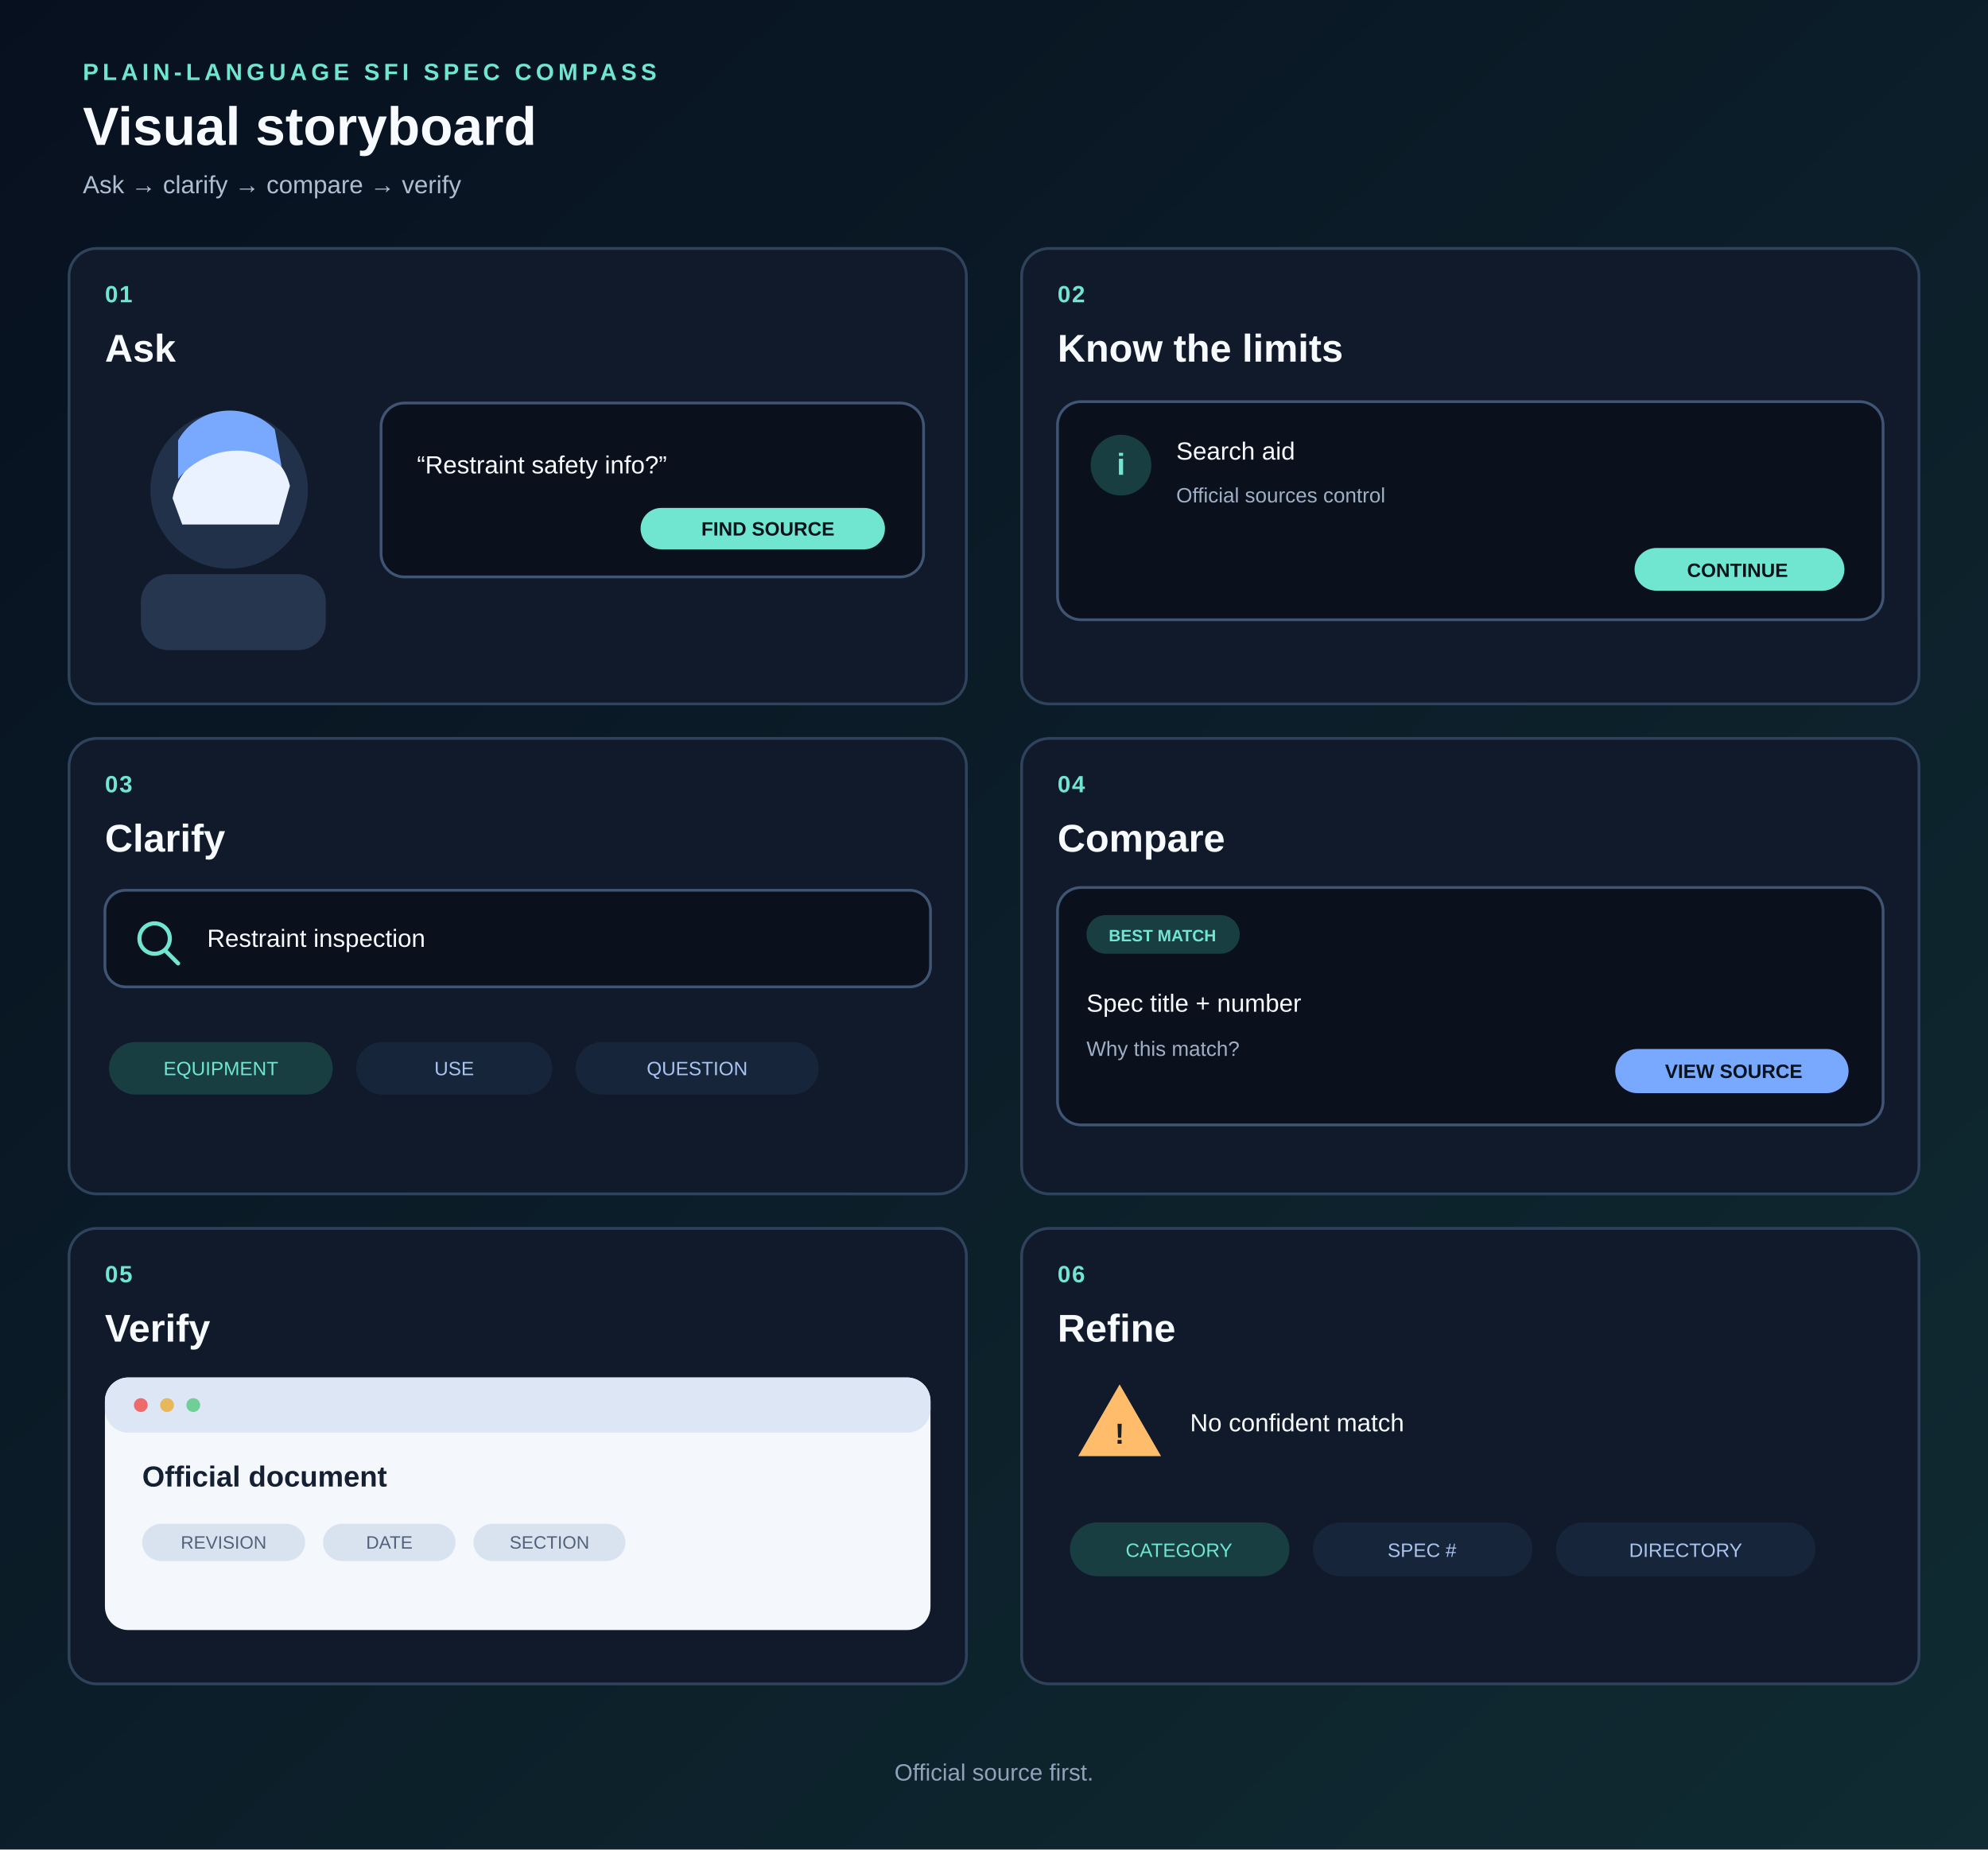
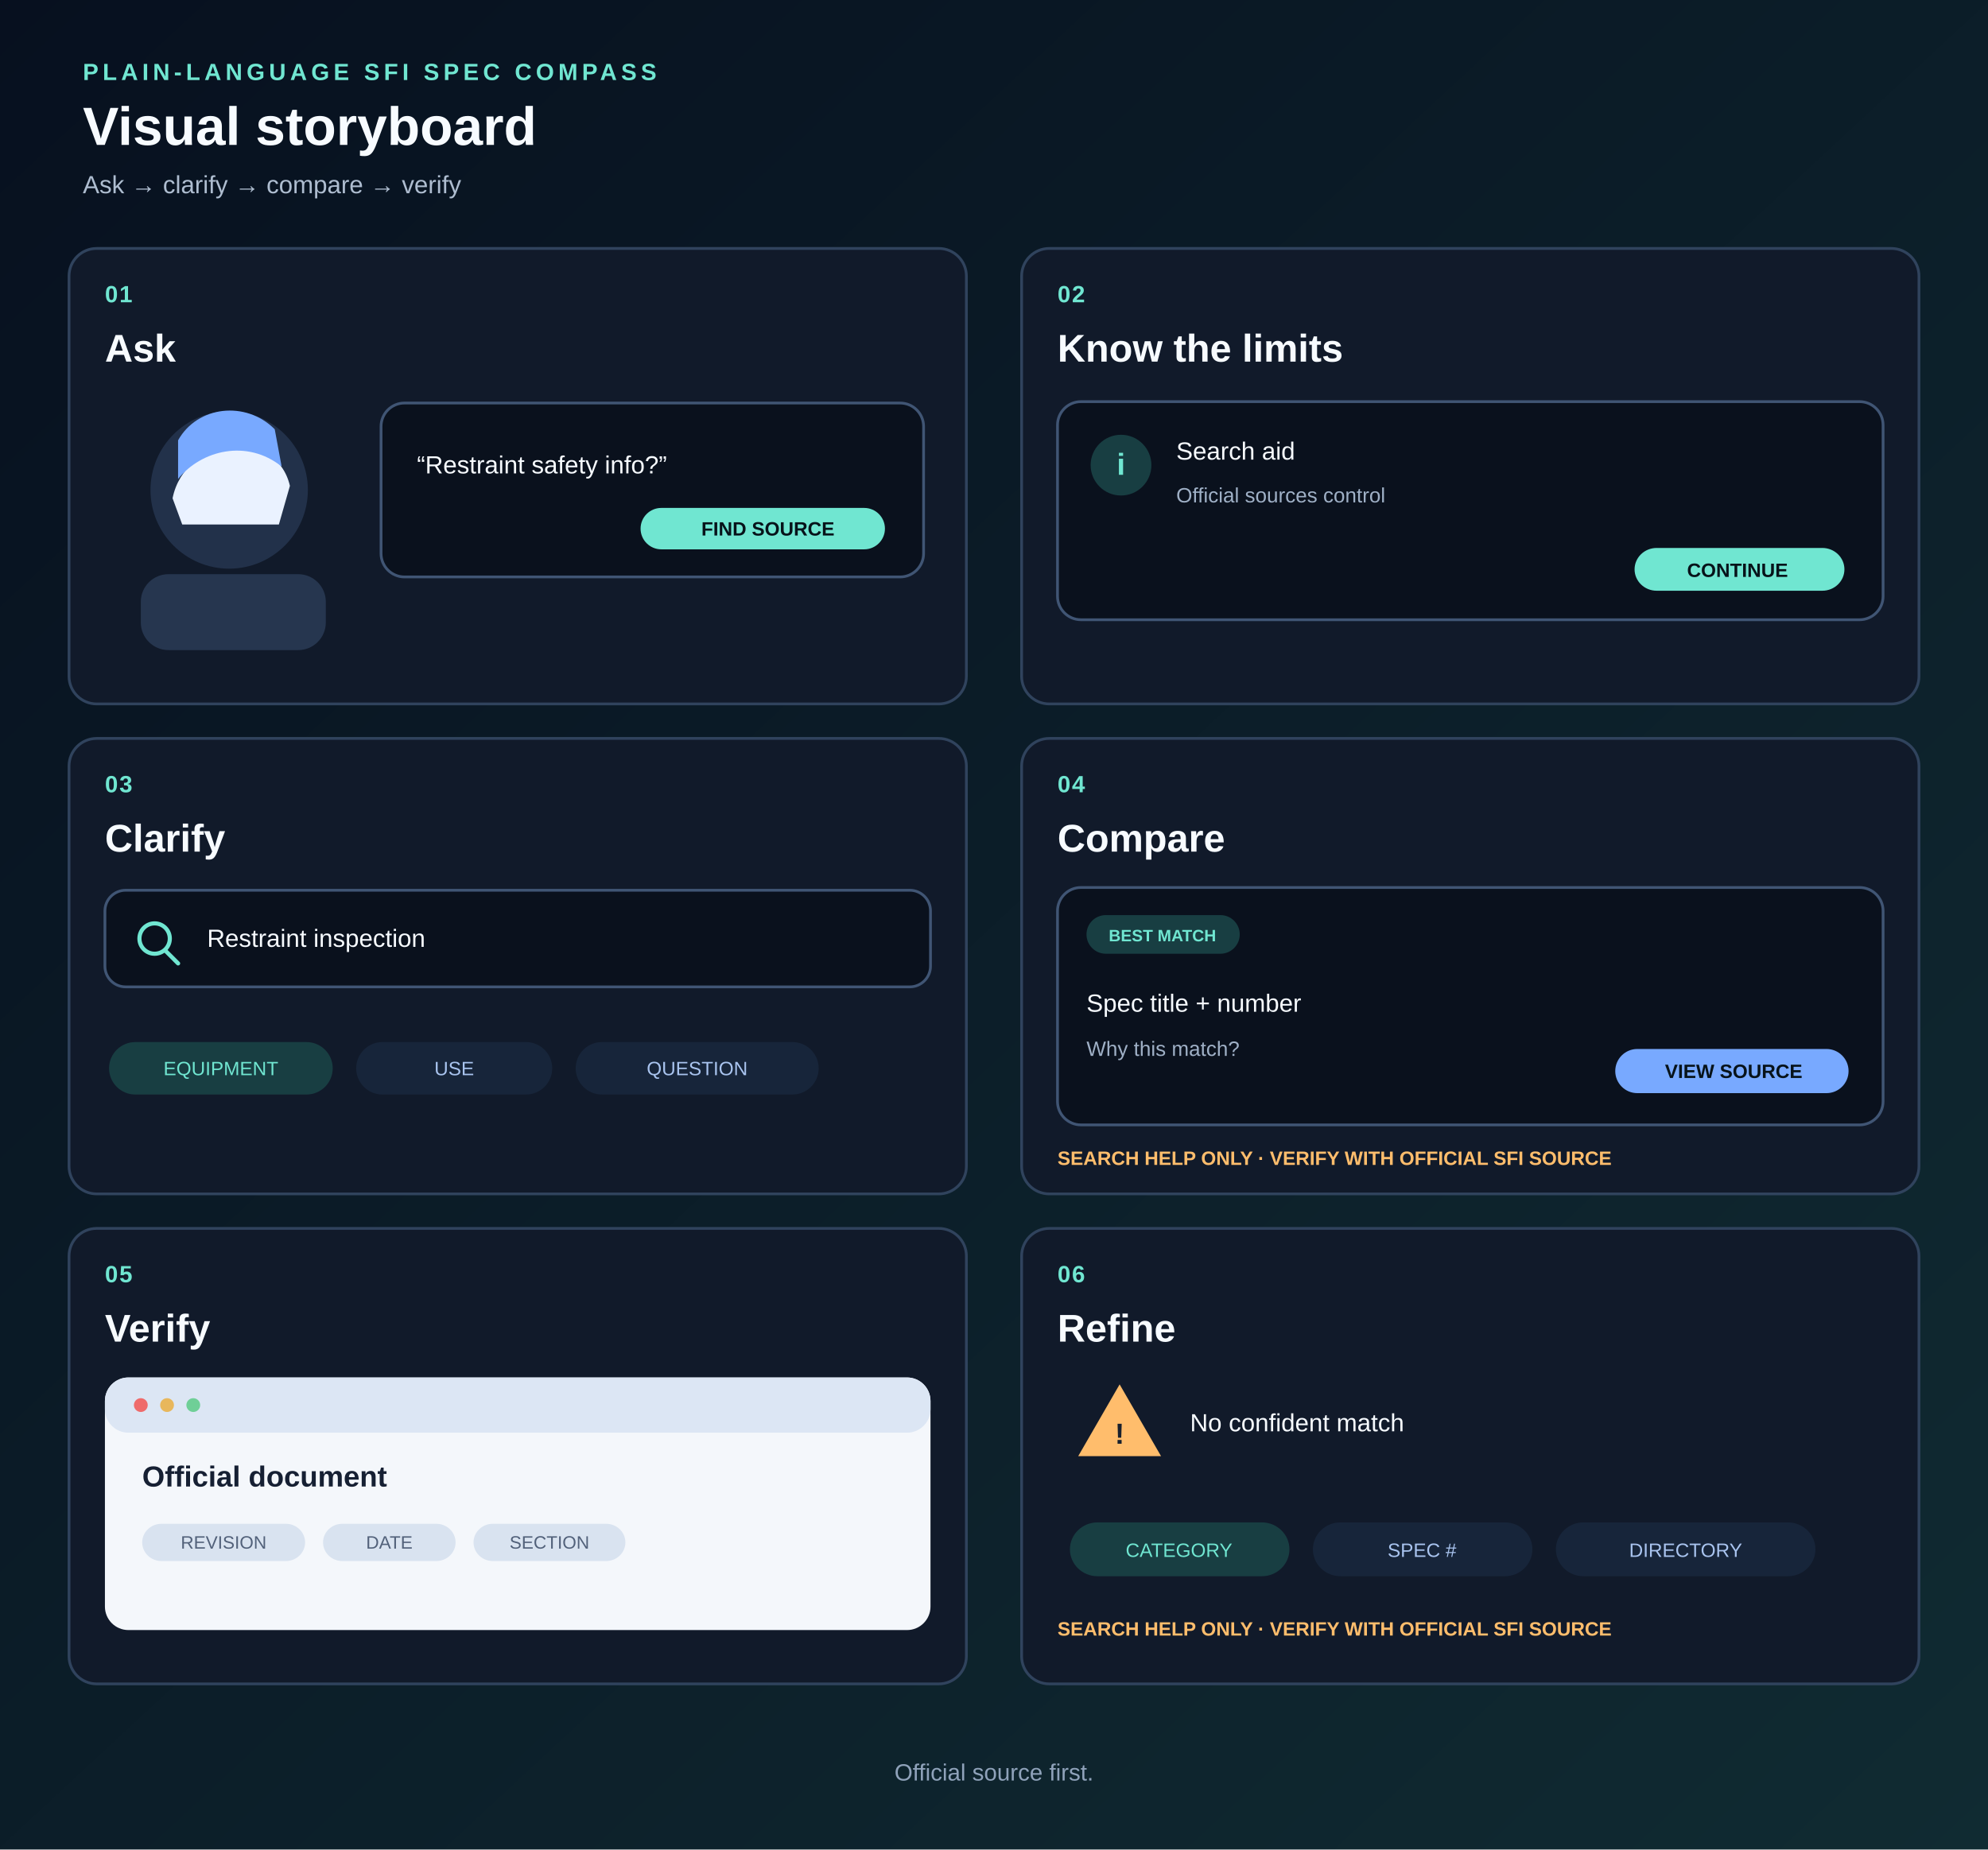
<svg xmlns="http://www.w3.org/2000/svg" width="1440" height="1340" viewBox="0 0 1440 1340" role="img" aria-labelledby="title desc">
  <defs>
    <linearGradient id="bg" x1="0" y1="0" x2="1" y2="1">
      <stop stop-color="#07101f" />
      <stop offset="1" stop-color="#102b32" />
    </linearGradient>
    <style>
    .panel{fill:#111a2a;stroke:#30435d;stroke-width:2}.num{fill:#70e6d1;font:700 17px Arial,sans-serif;letter-spacing:1px}.head{fill:#f7fbff;font:700 28px Arial,sans-serif}.ui{fill:#0a111d;stroke:#405574;stroke-width:2}.white{fill:#f7fbff;font:18px Arial,sans-serif}.muted{fill:#9fb0c6;font:15px Arial,sans-serif}.accent{fill:#70e6d1}.blue{fill:#78a9ff}.button{fill:#07131a;font:700 14px Arial,sans-serif}.line{stroke:#70e6d1;stroke-width:3;stroke-linecap:round}
  </style>
  </defs>
  <rect width="1440" height="1340" fill="url(#bg)" />
  <text x="60" y="58" fill="#70e6d1" font-family="Arial, sans-serif" font-size="17" font-weight="700" letter-spacing="3">PLAIN-LANGUAGE SFI SPEC COMPASS</text>
  <text x="60" y="105" fill="#f7fbff" font-family="Arial, sans-serif" font-size="39" font-weight="800">Visual storyboard</text>
  <text x="60" y="140" fill="#aebdd0" font-family="Arial, sans-serif" font-size="18">Ask → clarify → compare → verify</text>
  <g transform="translate(50 180)">
    <rect class="panel" width="650" height="330" rx="20" />
    <text class="num" x="26" y="39">01</text>
    <text class="head" x="26" y="82">Ask</text>
    <circle cx="116" cy="175" r="57" fill="#22314a" />
    <path d="M75 181c9-45 75-52 85-9l-8 28H82z" fill="#eaf2ff" />
    <path d="M79 167c17-21 50-29 75-9l-5-27c-21-21-56-17-70 8z" fill="#78a9ff" />
    <rect x="52" y="236" width="134" height="55" rx="20" fill="#26364f" />
    <rect x="226" y="112" width="393" height="126" rx="17" class="ui" />
    <text class="white" x="252" y="163">“Restraint safety info?”</text>
    <rect x="414" y="188" width="177" height="30" rx="15" class="accent" />
    <text class="button" x="458" y="208">FIND SOURCE</text>
  </g>
  <g transform="translate(740 180)">
    <rect class="panel" width="650" height="330" rx="20" />
    <text class="num" x="26" y="39">02</text>
    <text class="head" x="26" y="82">Know the limits</text>
    <rect x="26" y="111" width="598" height="158" rx="17" class="ui" />
    <circle cx="72" cy="157" r="22" fill="#183e42" />
    <text x="72" y="164" text-anchor="middle" fill="#70e6d1" font-family="Arial" font-size="22" font-weight="700">i</text>
    <text class="white" x="112" y="153">Search aid</text>
    <text class="muted" x="112" y="184">Official sources control</text>
    <rect x="444" y="217" width="152" height="31" rx="16" class="accent" />
    <text class="button" x="482" y="238">CONTINUE</text>
  </g>
  <g transform="translate(50 535)">
    <rect class="panel" width="650" height="330" rx="20" />
    <text class="num" x="26" y="39">03</text>
    <text class="head" x="26" y="82">Clarify</text>
    <rect x="26" y="110" width="598" height="70" rx="15" class="ui" />
    <circle cx="62" cy="145" r="11" fill="none" stroke="#70e6d1" stroke-width="3" />
    <line x1="70" y1="154" x2="79" y2="163" class="line" />
    <text class="white" x="100" y="151">Restraint inspection</text>
    <rect x="29" y="220" width="162" height="38" rx="19" fill="#183e42" />
    <text x="110" y="244" text-anchor="middle" fill="#70e6d1" font-family="Arial" font-size="14">EQUIPMENT</text>
    <rect x="208" y="220" width="142" height="38" rx="19" fill="#17253a" />
    <text x="279" y="244" text-anchor="middle" fill="#a9c4ef" font-family="Arial" font-size="14">USE</text>
    <rect x="367" y="220" width="176" height="38" rx="19" fill="#17253a" />
    <text x="455" y="244" text-anchor="middle" fill="#a9c4ef" font-family="Arial" font-size="14">QUESTION</text>
  </g>
  <g transform="translate(740 535)">
    <rect class="panel" width="650" height="330" rx="20" />
    <text class="num" x="26" y="39">04</text>
    <text class="head" x="26" y="82">Compare</text>
    <rect x="26" y="108" width="598" height="172" rx="17" class="ui" />
    <rect x="47" y="128" width="111" height="28" rx="14" fill="#183e42" />
    <text x="102" y="147" text-anchor="middle" fill="#70e6d1" font-family="Arial" font-size="12" font-weight="700">BEST MATCH</text>
    <text class="white" x="47" y="198">Spec title + number</text>
    <text class="muted" x="47" y="230">Why this match?</text>
    <rect x="430" y="225" width="169" height="32" rx="16" class="blue" />
    <text class="button" x="466" y="246">VIEW SOURCE</text>
+     <text x="26" y="309" fill="#ffbd6c" font-family="Arial, sans-serif" font-size="14" font-weight="700">SEARCH HELP ONLY · VERIFY WITH OFFICIAL SFI SOURCE</text>
  </g>
  <g transform="translate(50 890)">
    <rect class="panel" width="650" height="330" rx="20" />
    <text class="num" x="26" y="39">05</text>
    <text class="head" x="26" y="82">Verify</text>
    <rect x="26" y="108" width="598" height="183" rx="17" fill="#f4f7fb" />
    <rect x="26" y="108" width="598" height="40" rx="17" fill="#dce6f4" />
    <circle cx="52" cy="128" r="5" fill="#ef6b6b" />
    <circle cx="71" cy="128" r="5" fill="#e8b75c" />
    <circle cx="90" cy="128" r="5" fill="#6fcf97" />
    <text x="53" y="187" fill="#162033" font-family="Arial" font-size="21" font-weight="700">Official document</text>
    <rect x="53" y="214" width="118" height="27" rx="14" fill="#d9e3f0" />
    <text x="112" y="232" text-anchor="middle" fill="#52617a" font-family="Arial" font-size="13">REVISION</text>
    <rect x="184" y="214" width="96" height="27" rx="14" fill="#d9e3f0" />
    <text x="232" y="232" text-anchor="middle" fill="#52617a" font-family="Arial" font-size="13">DATE</text>
    <rect x="293" y="214" width="110" height="27" rx="14" fill="#d9e3f0" />
    <text x="348" y="232" text-anchor="middle" fill="#52617a" font-family="Arial" font-size="13">SECTION</text>
  </g>
  <g transform="translate(740 890)">
    <rect class="panel" width="650" height="330" rx="20" />
    <text class="num" x="26" y="39">06</text>
    <text class="head" x="26" y="82">Refine</text>
    <polygon points="71,113 101,165 41,165" fill="#ffbd6c" />
    <text x="71" y="156" text-anchor="middle" fill="#18202d" font-family="Arial" font-size="21" font-weight="800">!</text>
    <text class="white" x="122" y="147">No confident match</text>
    <rect x="35" y="213" width="159" height="39" rx="20" fill="#183e42" />
    <text x="114" y="238" text-anchor="middle" fill="#70e6d1" font-family="Arial" font-size="14">CATEGORY</text>
    <rect x="211" y="213" width="159" height="39" rx="20" fill="#17253a" />
    <text x="290" y="238" text-anchor="middle" fill="#a9c4ef" font-family="Arial" font-size="14">SPEC #</text>
    <rect x="387" y="213" width="188" height="39" rx="20" fill="#17253a" />
    <text x="481" y="238" text-anchor="middle" fill="#a9c4ef" font-family="Arial" font-size="14">DIRECTORY</text>
+     <text x="26" y="295" fill="#ffbd6c" font-family="Arial, sans-serif" font-size="14" font-weight="700">SEARCH HELP ONLY · VERIFY WITH OFFICIAL SFI SOURCE</text>
  </g>
  <text x="720" y="1290" text-anchor="middle" fill="#8fa2ba" font-family="Arial, sans-serif" font-size="17">Official source first.</text>
</svg>
